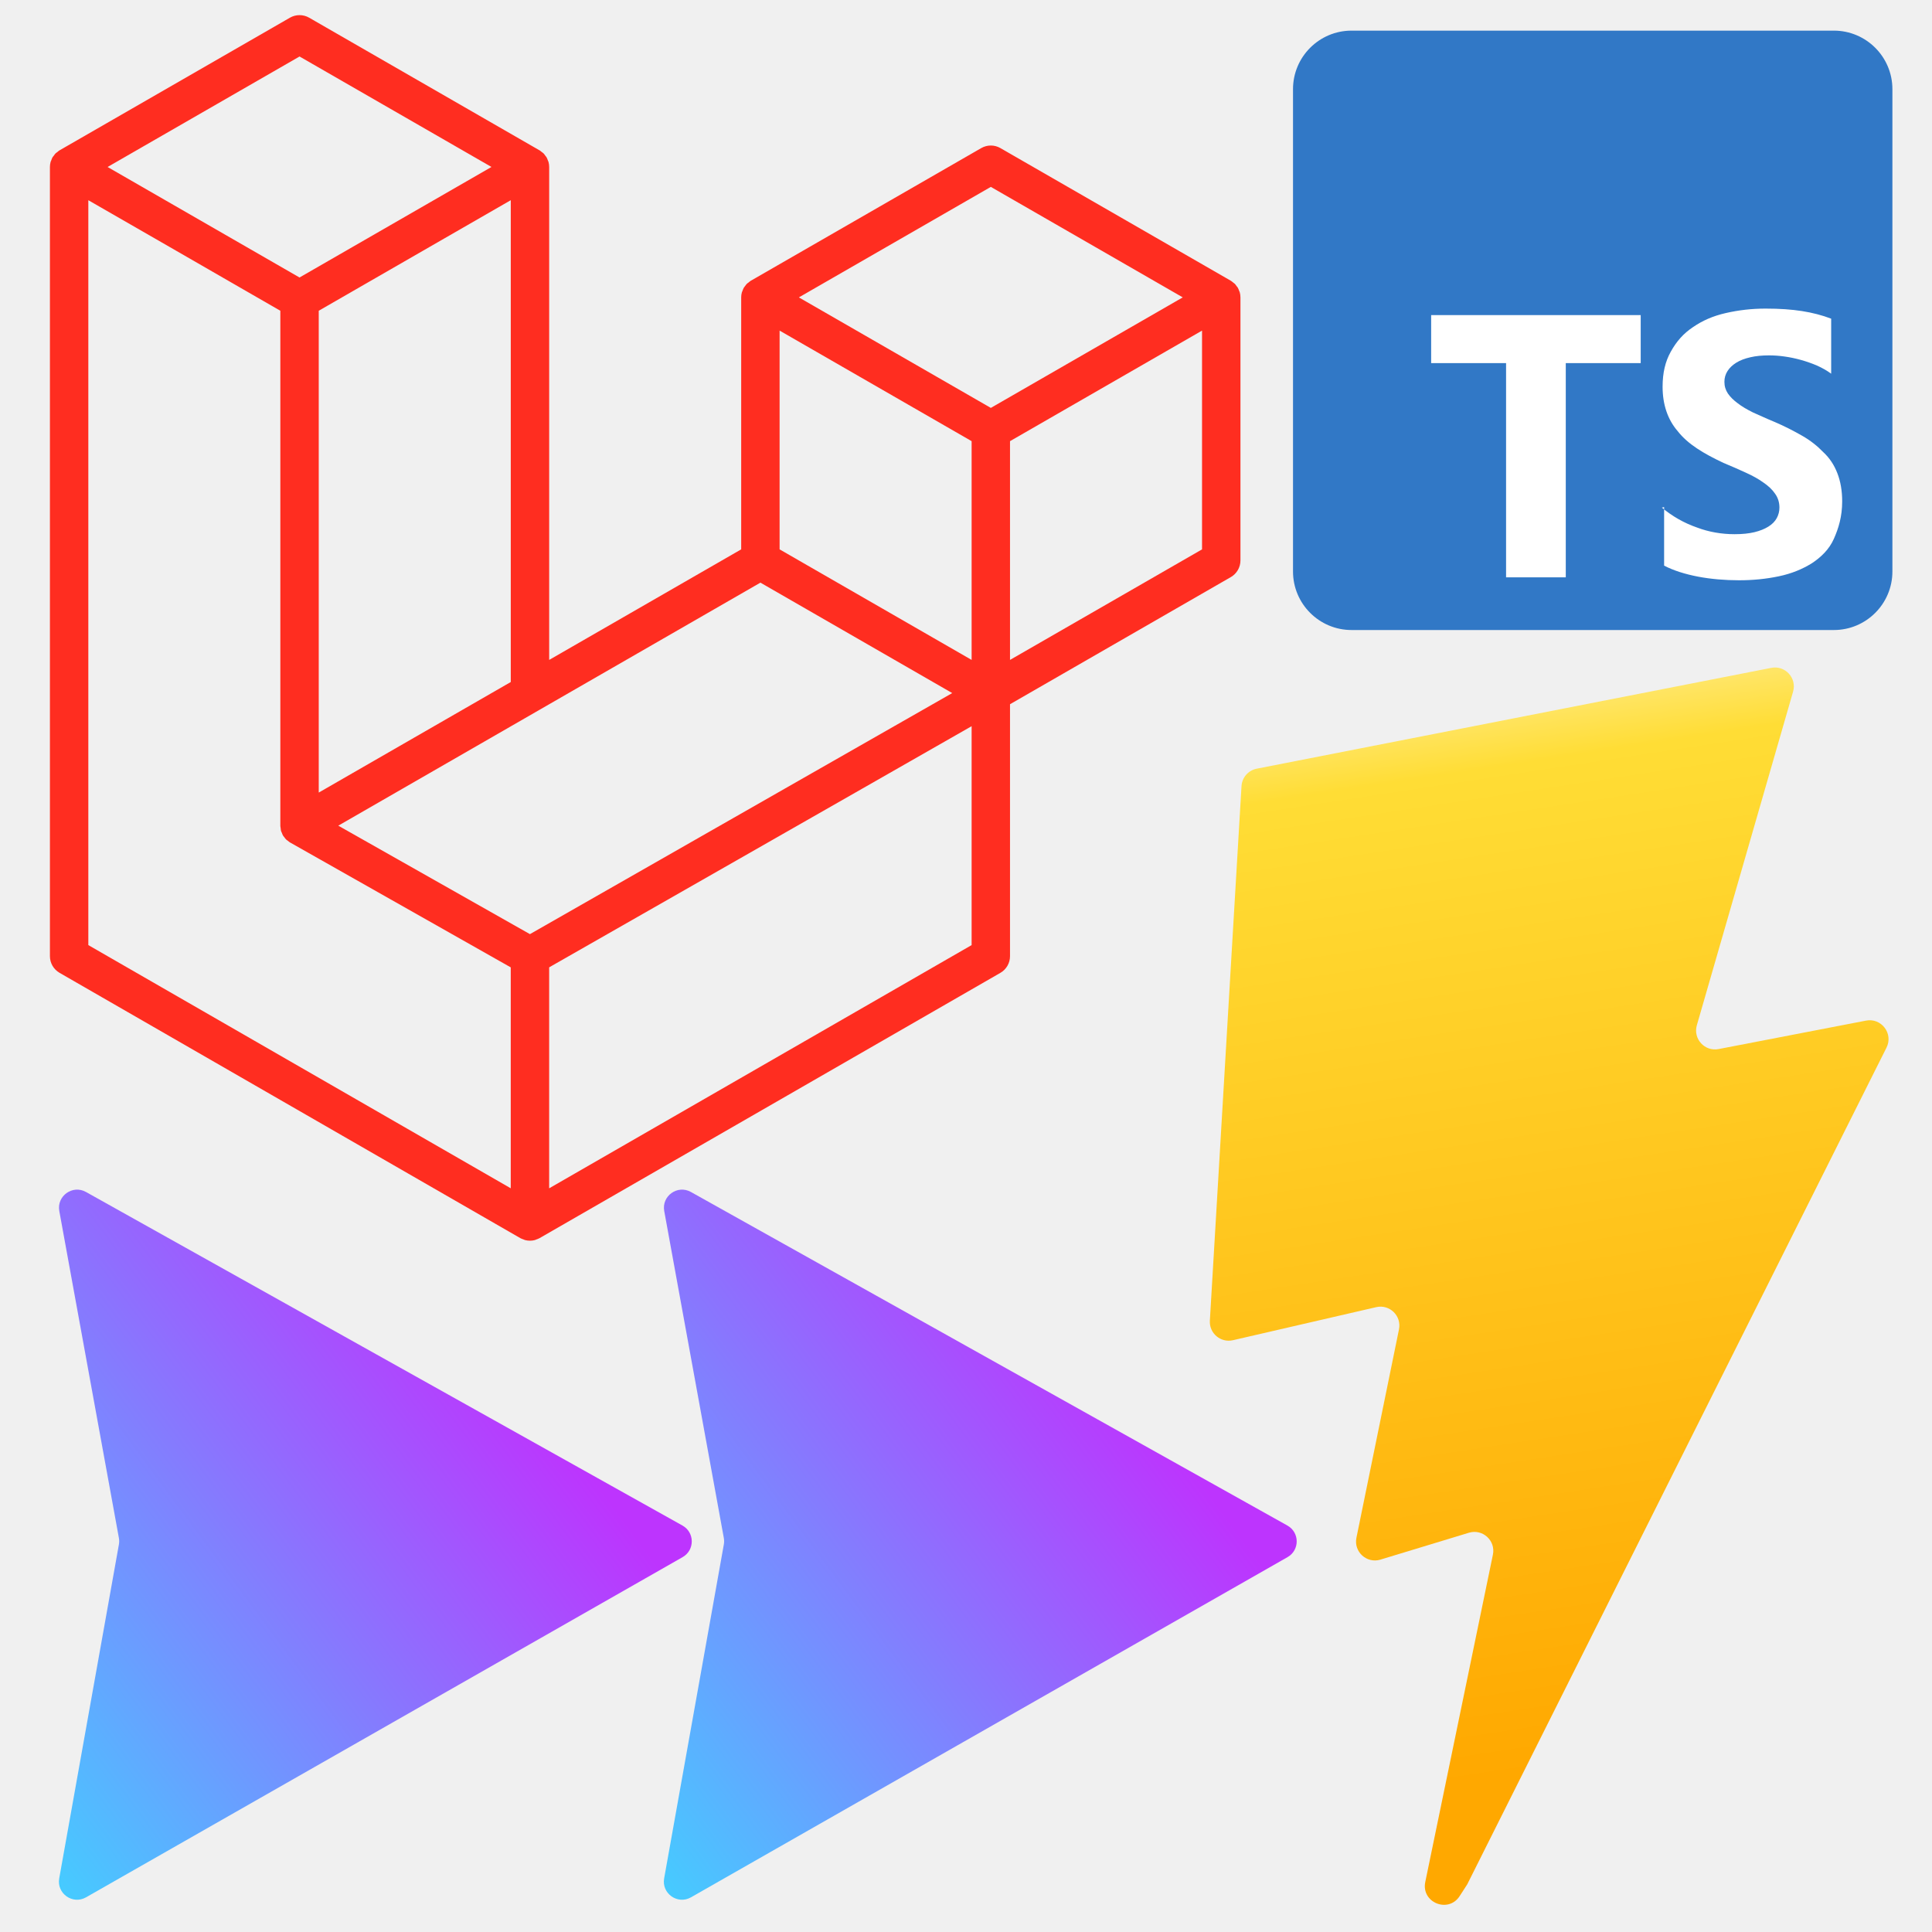
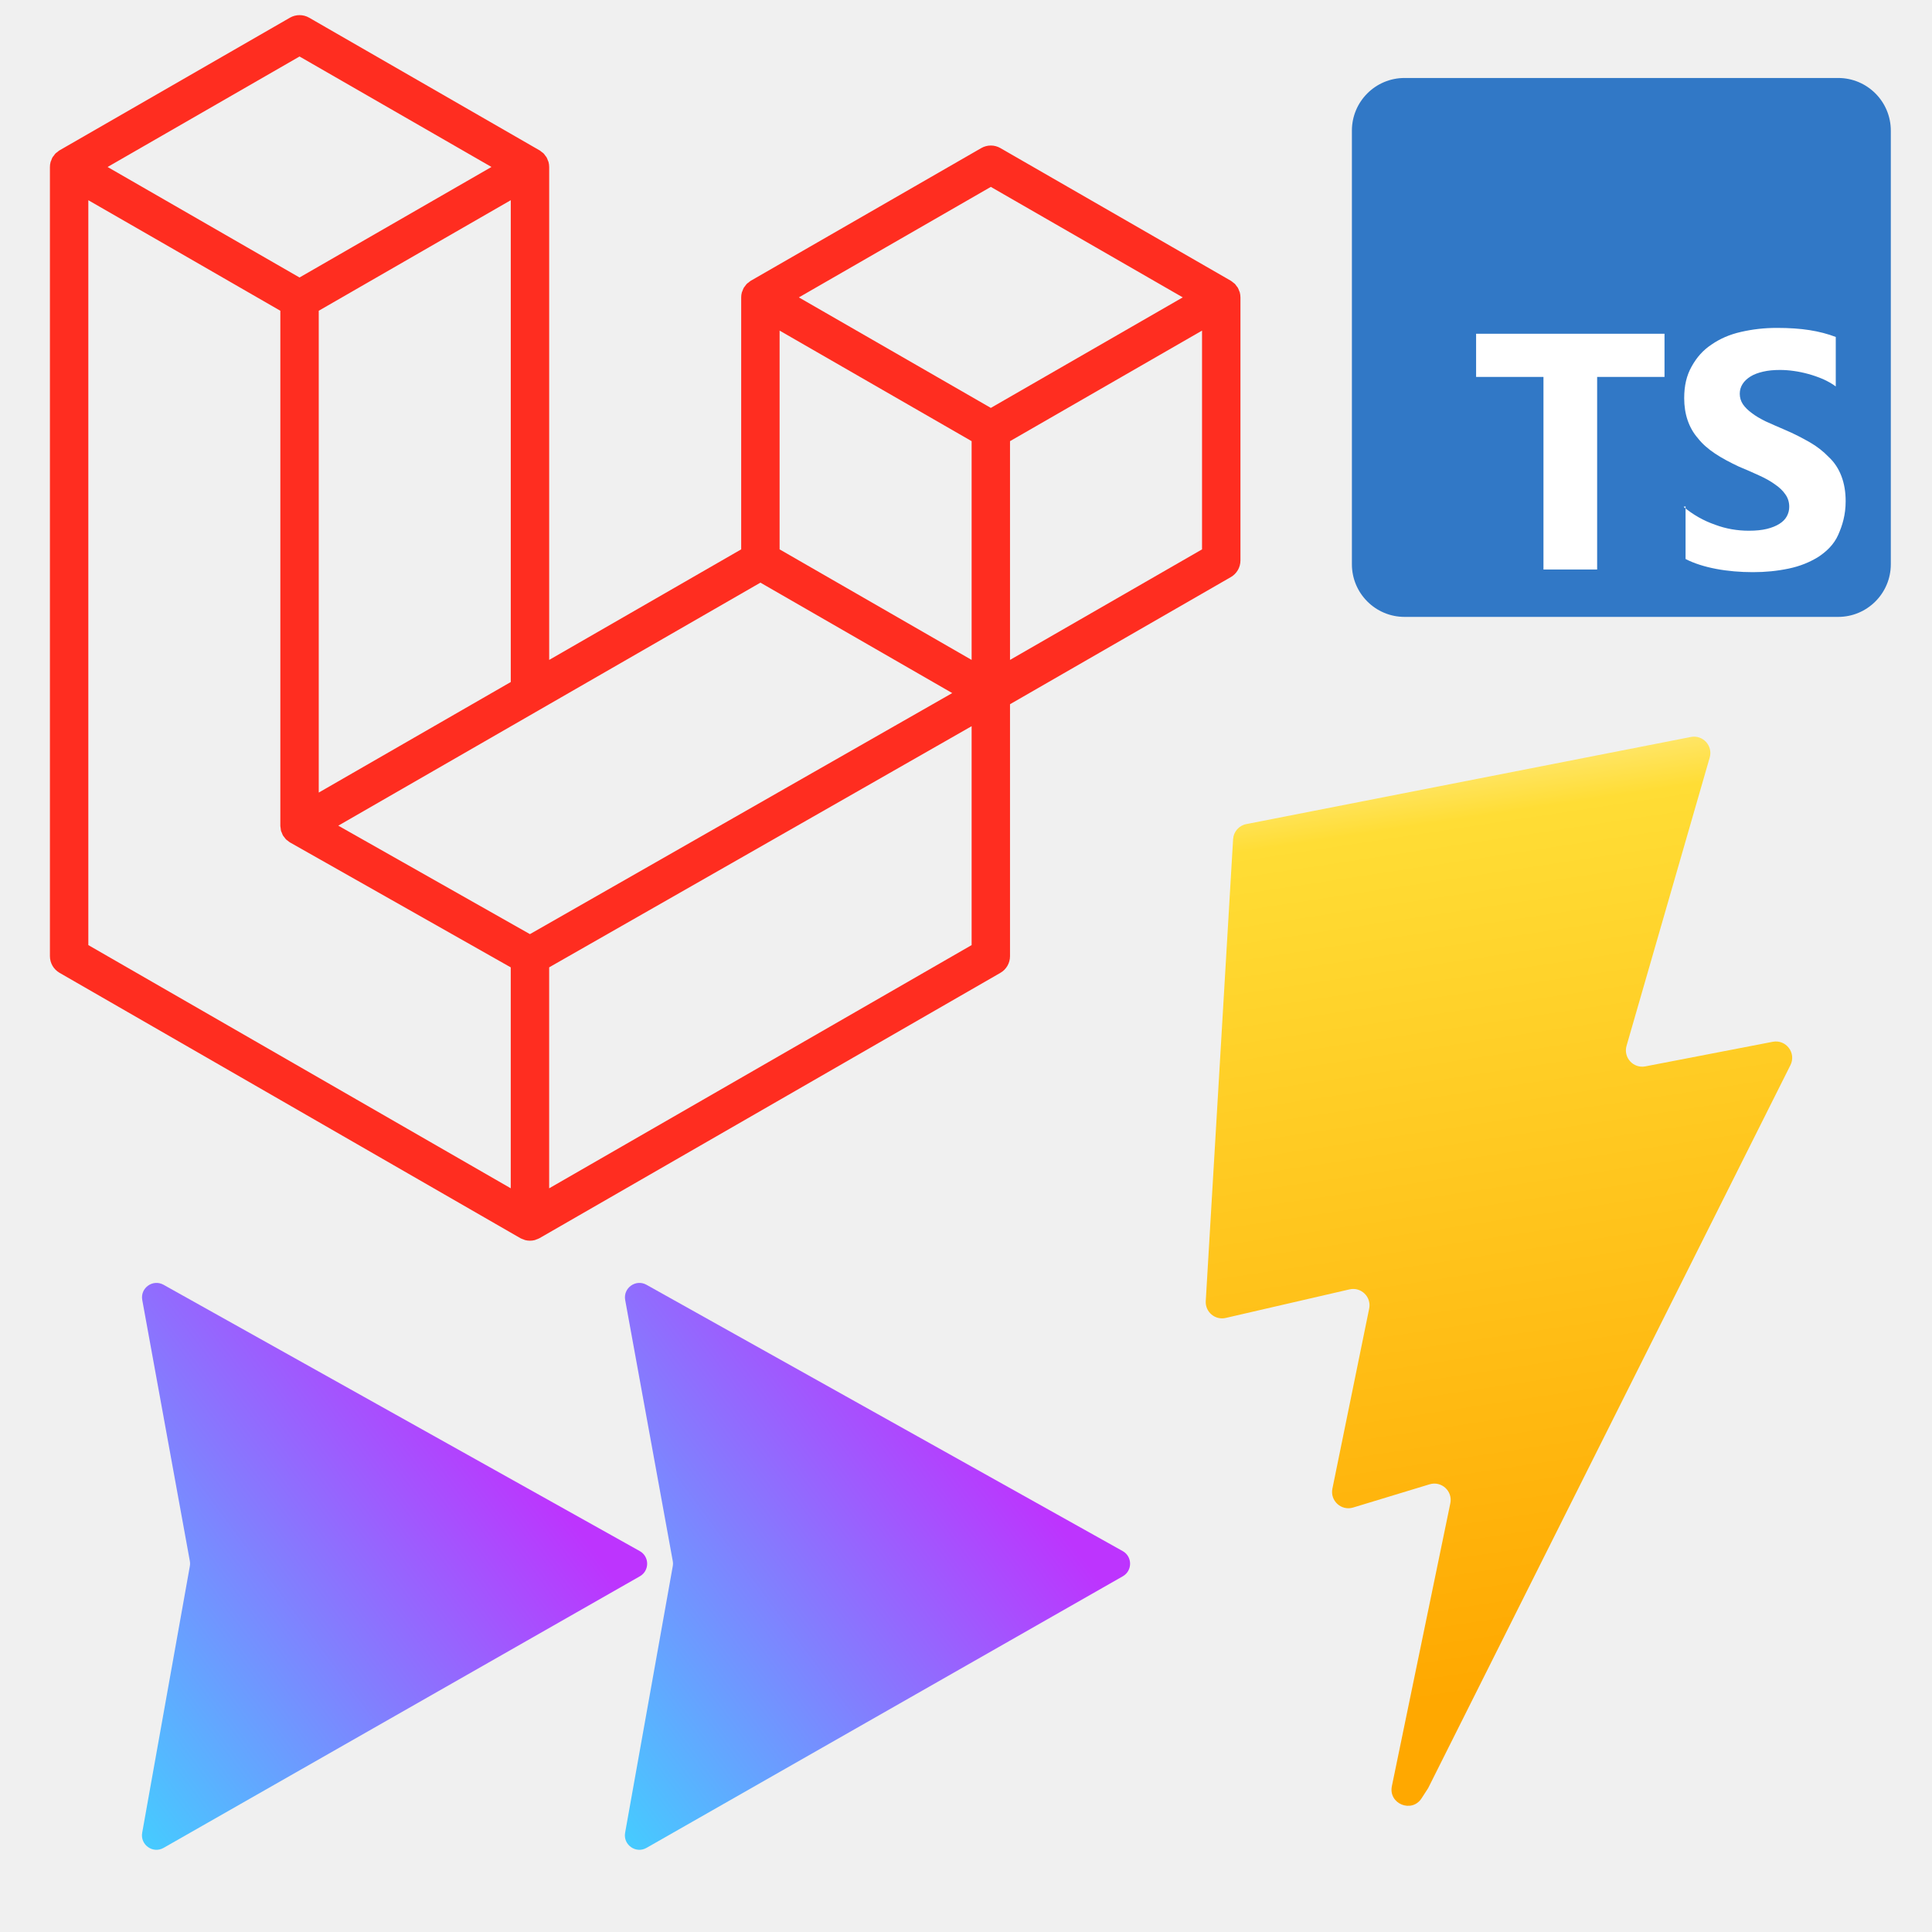
<svg xmlns="http://www.w3.org/2000/svg" width="100%" height="100%" viewBox="0 0 512 512" version="1.1" xml:space="preserve" style="fill-rule:evenodd;clip-rule:evenodd;stroke-linejoin:round;stroke-miterlimit:2;">
  <g id="Laravel.svg" transform="matrix(6.35401,0,0,6.35401,172.08,169.211)">
    <g transform="matrix(1,0,0,1,-25,-26)">
      <clipPath id="_clip1">
        <rect x="0" y="0" width="50" height="52" />
      </clipPath>
      <g clip-path="url(#_clip1)">
        <path d="M49.626,11.564C49.644,11.632 49.654,11.702 49.654,11.773L49.654,22.745C49.654,23.031 49.5,23.297 49.252,23.439L40.043,28.741L40.043,39.25C40.043,39.536 39.891,39.8 39.643,39.944L20.42,51.01C20.376,51.035 20.328,51.051 20.28,51.068C20.262,51.074 20.245,51.085 20.226,51.09C20.092,51.125 19.95,51.125 19.816,51.09C19.794,51.084 19.774,51.072 19.753,51.064C19.709,51.048 19.663,51.034 19.621,51.01L0.402,39.944C0.154,39.801 0,39.536 -0,39.25L0,6.334C0,6.262 0.01,6.192 0.028,6.124C0.034,6.101 0.048,6.08 0.056,6.057C0.071,6.015 0.085,5.972 0.107,5.933C0.122,5.907 0.144,5.886 0.162,5.862C0.185,5.83 0.206,5.797 0.233,5.769C0.256,5.746 0.286,5.729 0.312,5.709C0.341,5.685 0.367,5.659 0.4,5.64L0.401,5.64L10.011,0.107C10.258,-0.035 10.564,-0.035 10.811,0.107L20.421,5.64L20.423,5.64C20.455,5.66 20.482,5.685 20.511,5.708C20.537,5.728 20.566,5.746 20.589,5.768C20.617,5.797 20.637,5.83 20.661,5.862C20.678,5.886 20.701,5.907 20.715,5.933C20.738,5.973 20.751,6.015 20.767,6.057C20.775,6.08 20.789,6.101 20.795,6.125C20.813,6.193 20.823,6.263 20.823,6.334L20.823,26.893L28.831,22.282L28.831,11.772C28.831,11.702 28.841,11.631 28.859,11.564C28.866,11.54 28.879,11.519 28.887,11.496C28.903,11.454 28.917,11.411 28.939,11.372C28.954,11.346 28.976,11.325 28.993,11.301C29.017,11.269 29.037,11.236 29.065,11.208C29.088,11.185 29.117,11.168 29.143,11.148C29.173,11.124 29.199,11.098 29.231,11.079L29.232,11.079L38.843,5.546C39.09,5.403 39.396,5.403 39.643,5.546L49.253,11.079C49.287,11.099 49.313,11.124 49.343,11.147C49.368,11.167 49.397,11.185 49.42,11.207C49.448,11.236 49.468,11.269 49.492,11.301C49.51,11.325 49.532,11.346 49.546,11.372C49.569,11.411 49.582,11.454 49.598,11.496C49.607,11.519 49.62,11.54 49.626,11.564ZM48.052,22.282L48.052,13.158L44.689,15.094L40.043,17.769L40.043,26.893L48.053,22.282L48.052,22.282ZM38.442,38.787L38.442,29.657L33.872,32.267L20.822,39.715L20.822,48.931L38.442,38.787ZM1.602,7.719L1.602,38.787L19.22,48.93L19.22,39.716L10.016,34.507L10.013,34.505L10.009,34.503C9.978,34.485 9.952,34.459 9.923,34.437C9.898,34.417 9.869,34.401 9.847,34.379L9.845,34.376C9.819,34.351 9.801,34.32 9.779,34.292C9.759,34.265 9.735,34.242 9.719,34.214L9.718,34.211C9.7,34.181 9.689,34.145 9.676,34.111C9.663,34.081 9.646,34.053 9.638,34.021L9.638,34.02C9.628,33.982 9.626,33.942 9.622,33.903C9.618,33.873 9.61,33.843 9.61,33.813L9.61,12.33L4.965,9.654L1.602,7.72L1.602,7.719ZM10.412,1.725L2.405,6.334L10.41,10.943L18.416,6.333L10.41,1.725L10.412,1.725ZM14.576,30.489L19.221,27.815L19.221,7.719L15.858,9.655L11.212,12.33L11.212,32.426L14.576,30.489ZM39.243,7.164L31.237,11.773L39.243,16.382L47.248,11.772L39.243,7.164ZM38.442,17.769L33.796,15.094L30.433,13.158L30.433,22.282L35.078,24.956L38.442,26.893L38.442,17.769ZM20.02,38.33L31.763,31.626L37.633,28.276L29.633,23.67L20.422,28.973L12.027,33.806L20.02,38.33Z" style="fill:rgb(255,45,32);" />
      </g>
    </g>
  </g>
-   <g transform="matrix(2.94192e-17,-0.480451,0.480451,2.94192e-17,154.502,507.894)">
+   <g transform="matrix(2.34858e-17,-0.383552,0.383552,2.34858e-17,148.495,493.763)">
    <path d="M399.641,59.525L215.643,388.545C211.844,395.338 202.084,395.378 198.228,388.618L10.582,59.556C6.381,52.19 12.68,43.267 21.028,44.759L205.223,77.682C206.398,77.892 207.601,77.89 208.776,77.676L389.119,44.806C397.439,43.289 403.768,52.143 399.641,59.525Z" style="fill:url(#_Linear2);fill-rule:nonzero;" />
  </g>
-   <g transform="matrix(2.94192e-17,-0.480451,0.480451,2.94192e-17,-5.81086,507.894)">
+   <g transform="matrix(2.34858e-17,-0.383552,0.383552,2.34858e-17,20.5142,493.763)">
    <path d="M399.641,59.525L215.643,388.545C211.844,395.338 202.084,395.378 198.228,388.618L10.582,59.556C6.381,52.19 12.68,43.267 21.028,44.759L205.223,77.682C206.398,77.892 207.601,77.89 208.776,77.676L389.119,44.806C397.439,43.289 403.768,52.143 399.641,59.525Z" style="fill:url(#_Linear3);fill-rule:nonzero;" />
  </g>
-   <g id="TypeScript-logo.svg" transform="matrix(0.310243,2.6977e-48,-2.6977e-48,0.310243,422.083,87.5405)">
+   <g id="TypeScript-logo.svg" transform="matrix(0.278939,2.4255e-48,-2.4255e-48,0.278939,429.676,92.0737)">
    <g transform="matrix(1,0,0,1,-256,-256)">
-       <clipPath id="_clip4">
-         <rect x="0" y="0" width="512" height="512" />
-       </clipPath>
-       <g clip-path="url(#_clip4)">
-         <path d="M512,50C512,22.404 489.596,0 462,0L50,0C22.404,0 0,22.404 0,50L0,462C0,489.596 22.404,512 50,512L462,512C489.596,512 512,489.596 512,462L512,50Z" style="fill:rgb(49,120,198);" />
-         <path d="M317,407L317,457C325.1,461.2 335,464.3 346,466.4C357,468.5 369,469.5 381,469.5C393,469.5 404,468.4 415,466.1C426,463.8 435,460 443,455.1C451.1,449.8 458,443.1 462,434.1C466,425.1 469.1,415.1 469.1,402.1C469.1,393 467.7,385.1 465,378.1C462.3,371.1 458.4,365.1 453,360.1C447.9,354.8 442,350.1 435,346.1C428,342.1 420,337.9 411,334.1C404.4,331.4 399,328.8 393,326.2C387.8,323.6 383.3,321 380,318.4C376.3,315.7 373.5,312.9 371.5,310C369.5,307 368.5,303.7 368.5,300C368.5,296.6 369.39,293.5 371.2,290.7C373.01,287.9 375.5,285.6 378.7,283.6C381.9,281.6 385.9,280.1 390.7,279C395.4,277.9 400.6,277.4 406.7,277.4C410.9,277.4 415.3,277.71 419.7,278.34C424.3,278.97 429,279.94 433.7,281.24C438.4,282.54 443,284.14 447.7,286.14C452.1,288.14 456.2,290.44 459.7,293.04L459.7,246.04C452.1,243.14 443.7,240.94 434.7,239.54C425.7,238.14 415.7,237.44 403.7,237.44C391.7,237.44 380.7,238.74 369.7,241.24C358.7,243.74 349.7,247.74 341.7,253.24C333.6,258.64 327.7,265.24 322.7,274.24C318,282.64 315.7,292.24 315.7,304.24C315.7,319.24 320,332.24 328.7,342.24C337.3,353.24 350.7,361.24 367.7,369.24C374.6,372.04 380.7,374.84 386.7,377.54C392.7,380.24 397.7,383.04 401.7,385.94C406,388.84 409.4,392.04 411.7,395.44C414.2,398.84 415.5,402.84 415.5,407.44C415.5,410.64 414.72,413.64 413.2,416.44C411.68,419.24 409.3,421.64 406.1,423.64C402.9,425.64 399,427.24 394.1,428.44C389.4,429.54 384.1,430.14 377.1,430.14C366.1,430.14 355.1,428.24 345.1,424.44C334.1,420.64 324.1,414.94 315.1,407.44L317,407ZM233,284L297,284L297,243L118,243L118,284L182,284L182,467L233,467L233,284Z" style="fill:white;" />
-       </g>
+       <path d="M512,50C512,22.404 489.596,0 462,0L50,0C22.404,0 0,22.404 0,50L0,462C0,489.596 22.404,512 50,512L462,512C489.596,512 512,489.596 512,462L512,50Z" style="fill:rgb(49,120,198);" />
+       <path d="M317,407L317,457C325.1,461.2 335,464.3 346,466.4C357,468.5 369,469.5 381,469.5C393,469.5 404,468.4 415,466.1C426,463.8 435,460 443,455.1C451.1,449.8 458,443.1 462,434.1C466,425.1 469.1,415.1 469.1,402.1C469.1,393 467.7,385.1 465,378.1C462.3,371.1 458.4,365.1 453,360.1C447.9,354.8 442,350.1 435,346.1C428,342.1 420,337.9 411,334.1C404.4,331.4 399,328.8 393,326.2C387.8,323.6 383.3,321 380,318.4C376.3,315.7 373.5,312.9 371.5,310C369.5,307 368.5,303.7 368.5,300C368.5,296.6 369.39,293.5 371.2,290.7C373.01,287.9 375.5,285.6 378.7,283.6C381.9,281.6 385.9,280.1 390.7,279C395.4,277.9 400.6,277.4 406.7,277.4C410.9,277.4 415.3,277.71 419.7,278.34C424.3,278.97 429,279.94 433.7,281.24C438.4,282.54 443,284.14 447.7,286.14C452.1,288.14 456.2,290.44 459.7,293.04L459.7,246.04C452.1,243.14 443.7,240.94 434.7,239.54C425.7,238.14 415.7,237.44 403.7,237.44C391.7,237.44 380.7,238.74 369.7,241.24C358.7,243.74 349.7,247.74 341.7,253.24C333.6,258.64 327.7,265.24 322.7,274.24C318,282.64 315.7,292.24 315.7,304.24C315.7,319.24 320,332.24 328.7,342.24C337.3,353.24 350.7,361.24 367.7,369.24C374.6,372.04 380.7,374.84 386.7,377.54C392.7,380.24 397.7,383.04 401.7,385.94C406,388.84 409.4,392.04 411.7,395.44C414.2,398.84 415.5,402.84 415.5,407.44C415.5,410.64 414.72,413.64 413.2,416.44C411.68,419.24 409.3,421.64 406.1,423.64C402.9,425.64 399,427.24 394.1,428.44C389.4,429.54 384.1,430.14 377.1,430.14C366.1,430.14 355.1,428.24 345.1,424.44C334.1,420.64 324.1,414.94 315.1,407.44L317,407ZM233,284L297,284L297,243L118,243L118,284L182,284L182,467L233,467L233,284Z" style="fill:white;" />
    </g>
  </g>
-   <g transform="matrix(1.00145,-3.59649e-32,3.59649e-32,1.00145,176.021,175.412)">
-     <path d="M292.965,1.574L156.801,28.255C154.563,28.694 152.906,30.59 152.771,32.866L144.395,174.33C144.198,177.662 147.258,180.248 150.51,179.498L188.42,170.749C191.967,169.931 195.172,173.055 194.443,176.622L183.18,231.775C182.422,235.487 185.907,238.661 189.532,237.56L212.947,230.446C216.577,229.344 220.065,232.527 219.297,236.242L201.398,322.875C200.278,328.294 207.486,331.249 210.492,326.603L212.5,323.5L323.454,102.072C325.312,98.365 322.108,94.137 318.036,94.923L279.014,102.454C275.347,103.161 272.227,99.746 273.262,96.158L298.731,7.867C299.767,4.273 296.636,0.855 292.965,1.574Z" style="fill:url(#_Linear5);fill-rule:nonzero;" />
+   <g transform="matrix(0.865332,-3.10764e-32,3.10764e-32,0.865332,194.589,193.944)">
+     <path d="M292.965,1.574L156.801,28.255C154.563,28.694 152.906,30.59 152.771,32.866L144.395,174.33C144.198,177.662 147.258,180.248 150.51,179.498L188.42,170.749C191.967,169.931 195.172,173.055 194.443,176.622L183.18,231.775C182.422,235.487 185.907,238.661 189.532,237.56L212.947,230.446C216.577,229.344 220.065,232.527 219.297,236.242L201.398,322.875C200.278,328.294 207.486,331.249 210.492,326.603L212.5,323.5L323.454,102.072C325.312,98.365 322.108,94.137 318.036,94.923L279.014,102.454C275.347,103.161 272.227,99.746 273.262,96.158L298.731,7.867C299.767,4.273 296.636,0.855 292.965,1.574Z" style="fill:url(#_Linear4);fill-rule:nonzero;" />
  </g>
  <defs>
    <linearGradient id="_Linear2" x1="0" y1="0" x2="1" y2="0" gradientUnits="userSpaceOnUse" gradientTransform="matrix(229,311,-311,229,6.00017,32.9999)">
      <stop offset="0" style="stop-color:rgb(65,209,255);stop-opacity:1" />
      <stop offset="1" style="stop-color:rgb(189,52,254);stop-opacity:1" />
    </linearGradient>
    <linearGradient id="_Linear3" x1="0" y1="0" x2="1" y2="0" gradientUnits="userSpaceOnUse" gradientTransform="matrix(229,311,-311,229,6.00017,32.9999)">
      <stop offset="0" style="stop-color:rgb(65,209,255);stop-opacity:1" />
      <stop offset="1" style="stop-color:rgb(189,52,254);stop-opacity:1" />
    </linearGradient>
-     <linearGradient id="_Linear5" x1="0" y1="0" x2="1" y2="0" gradientUnits="userSpaceOnUse" gradientTransform="matrix(41.425,284.171,-284.171,41.425,194.651,8.81818)">
+     <linearGradient id="_Linear4" x1="0" y1="0" x2="1" y2="0" gradientUnits="userSpaceOnUse" gradientTransform="matrix(41.425,284.171,-284.171,41.425,194.651,8.81818)">
      <stop offset="0" style="stop-color:rgb(255,234,131);stop-opacity:1" />
      <stop offset="0.08" style="stop-color:rgb(255,221,53);stop-opacity:1" />
      <stop offset="1" style="stop-color:rgb(255,168,0);stop-opacity:1" />
    </linearGradient>
  </defs>
</svg>
